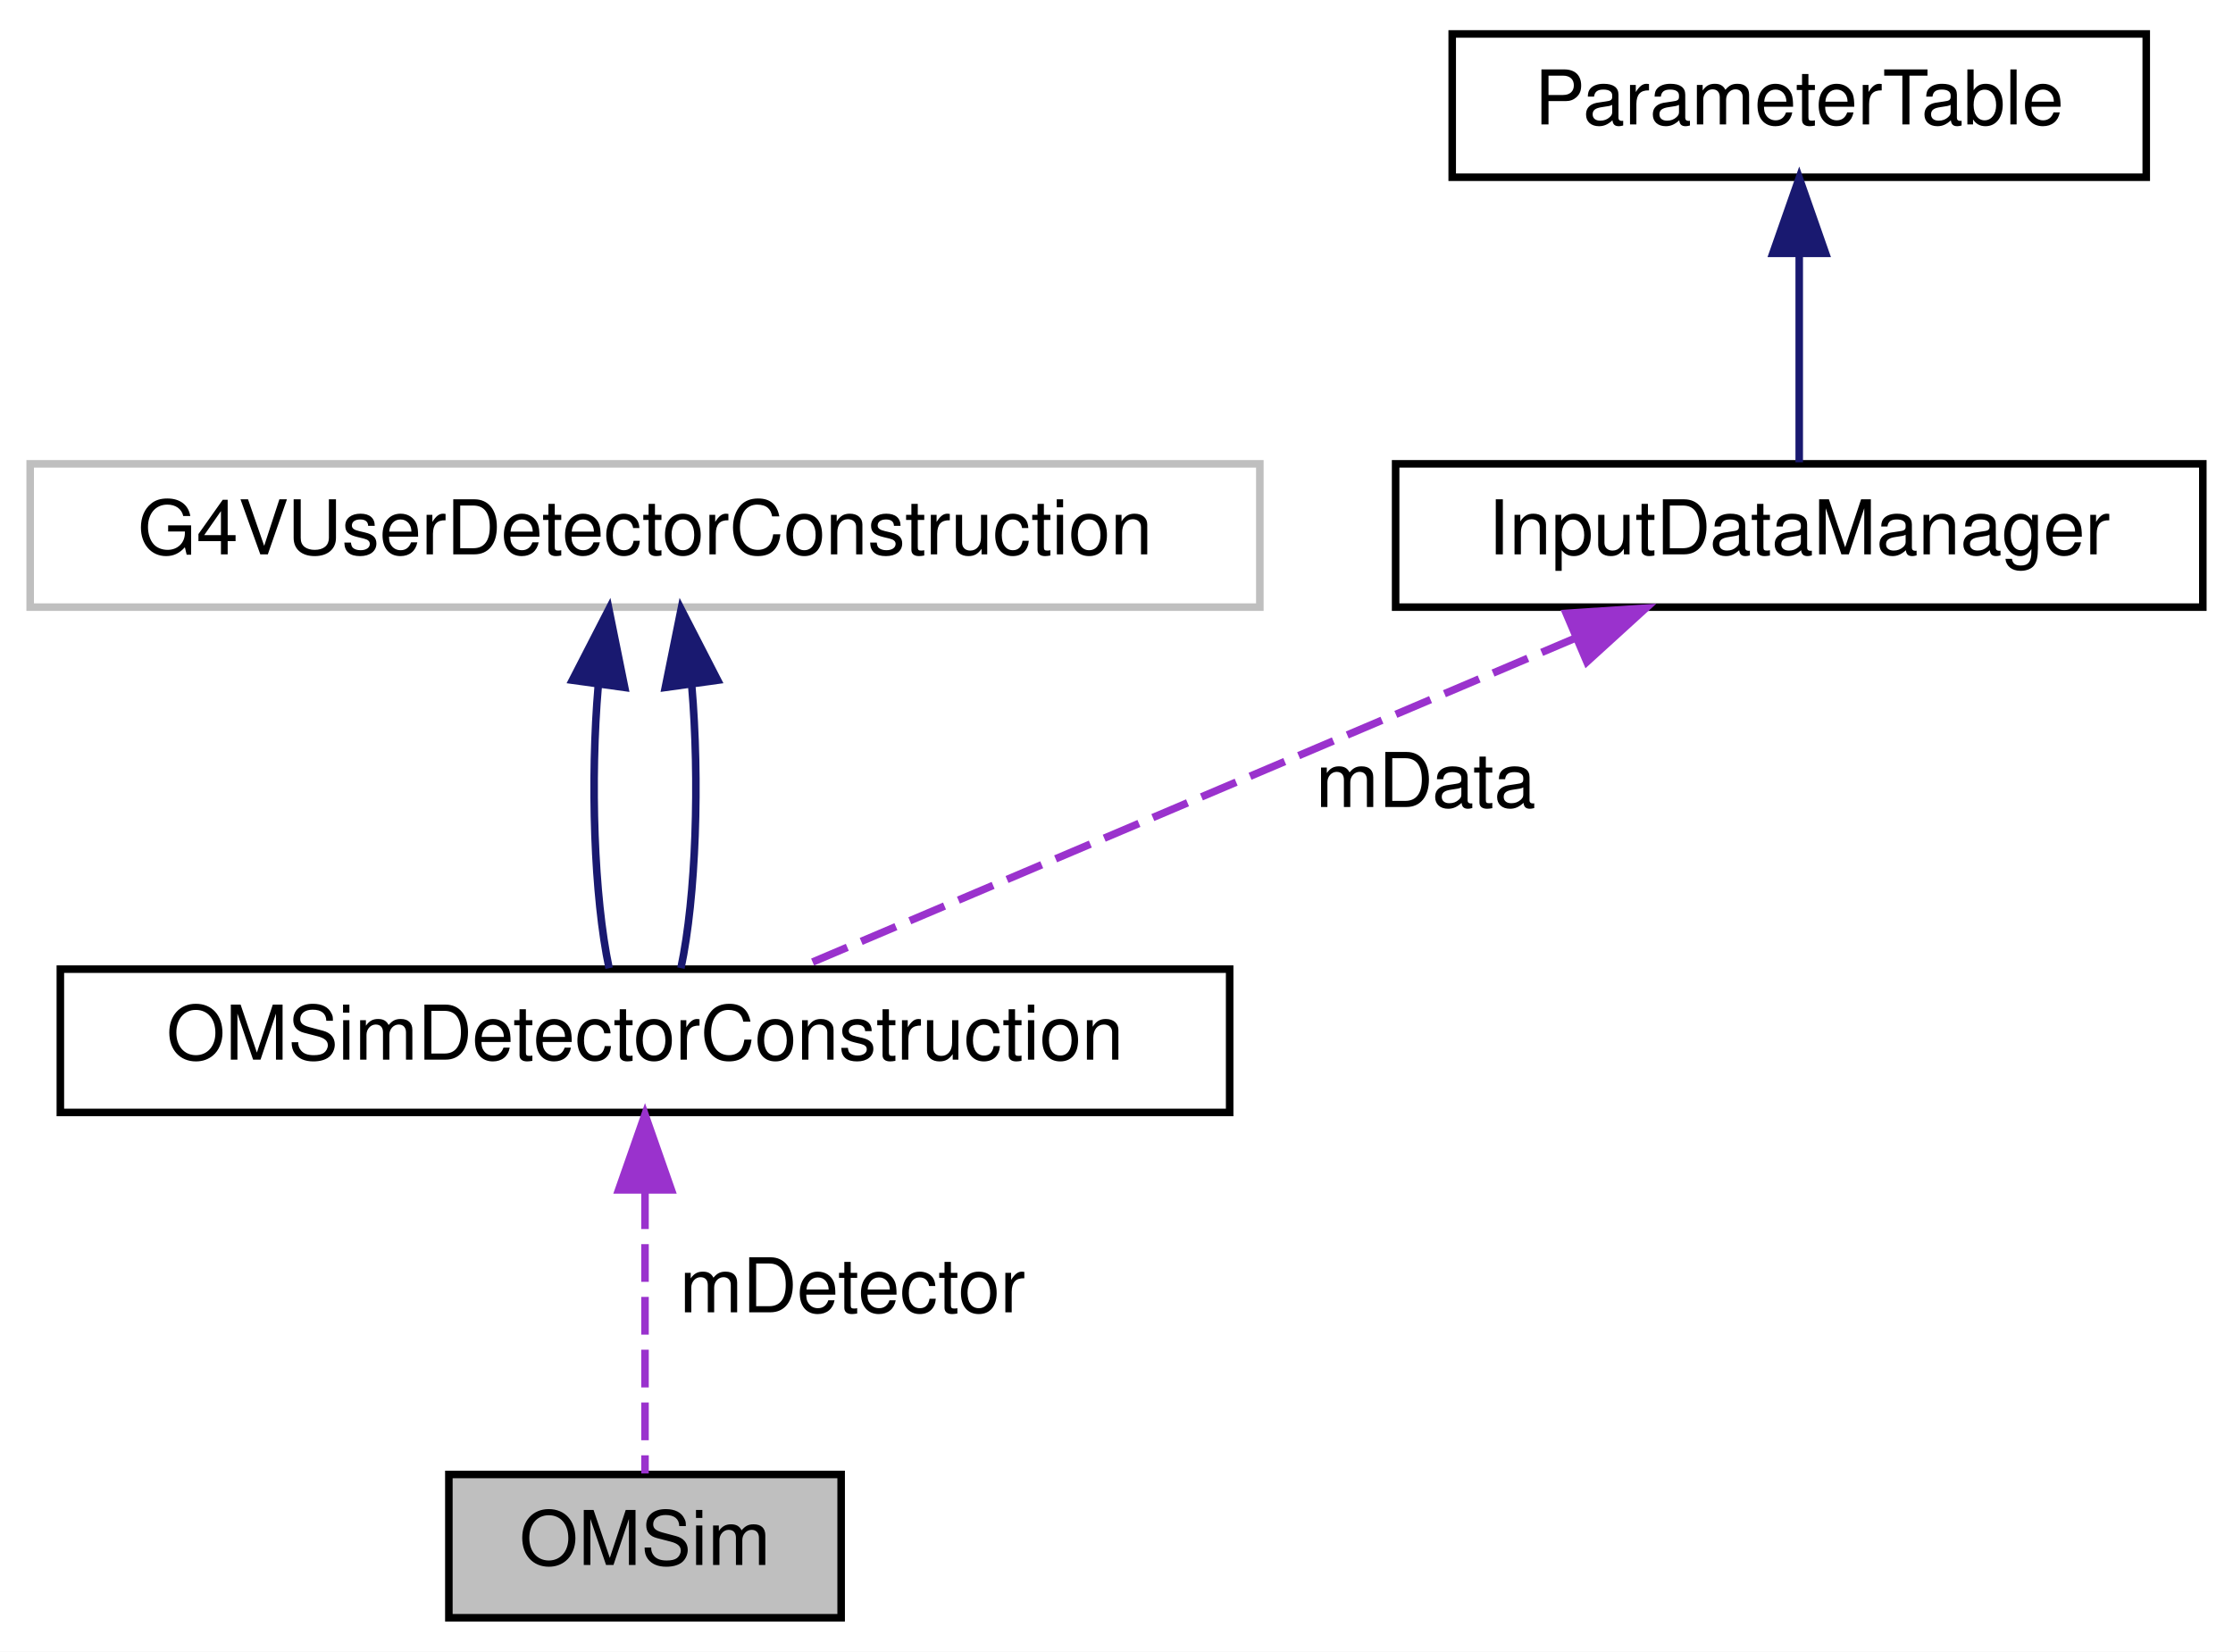
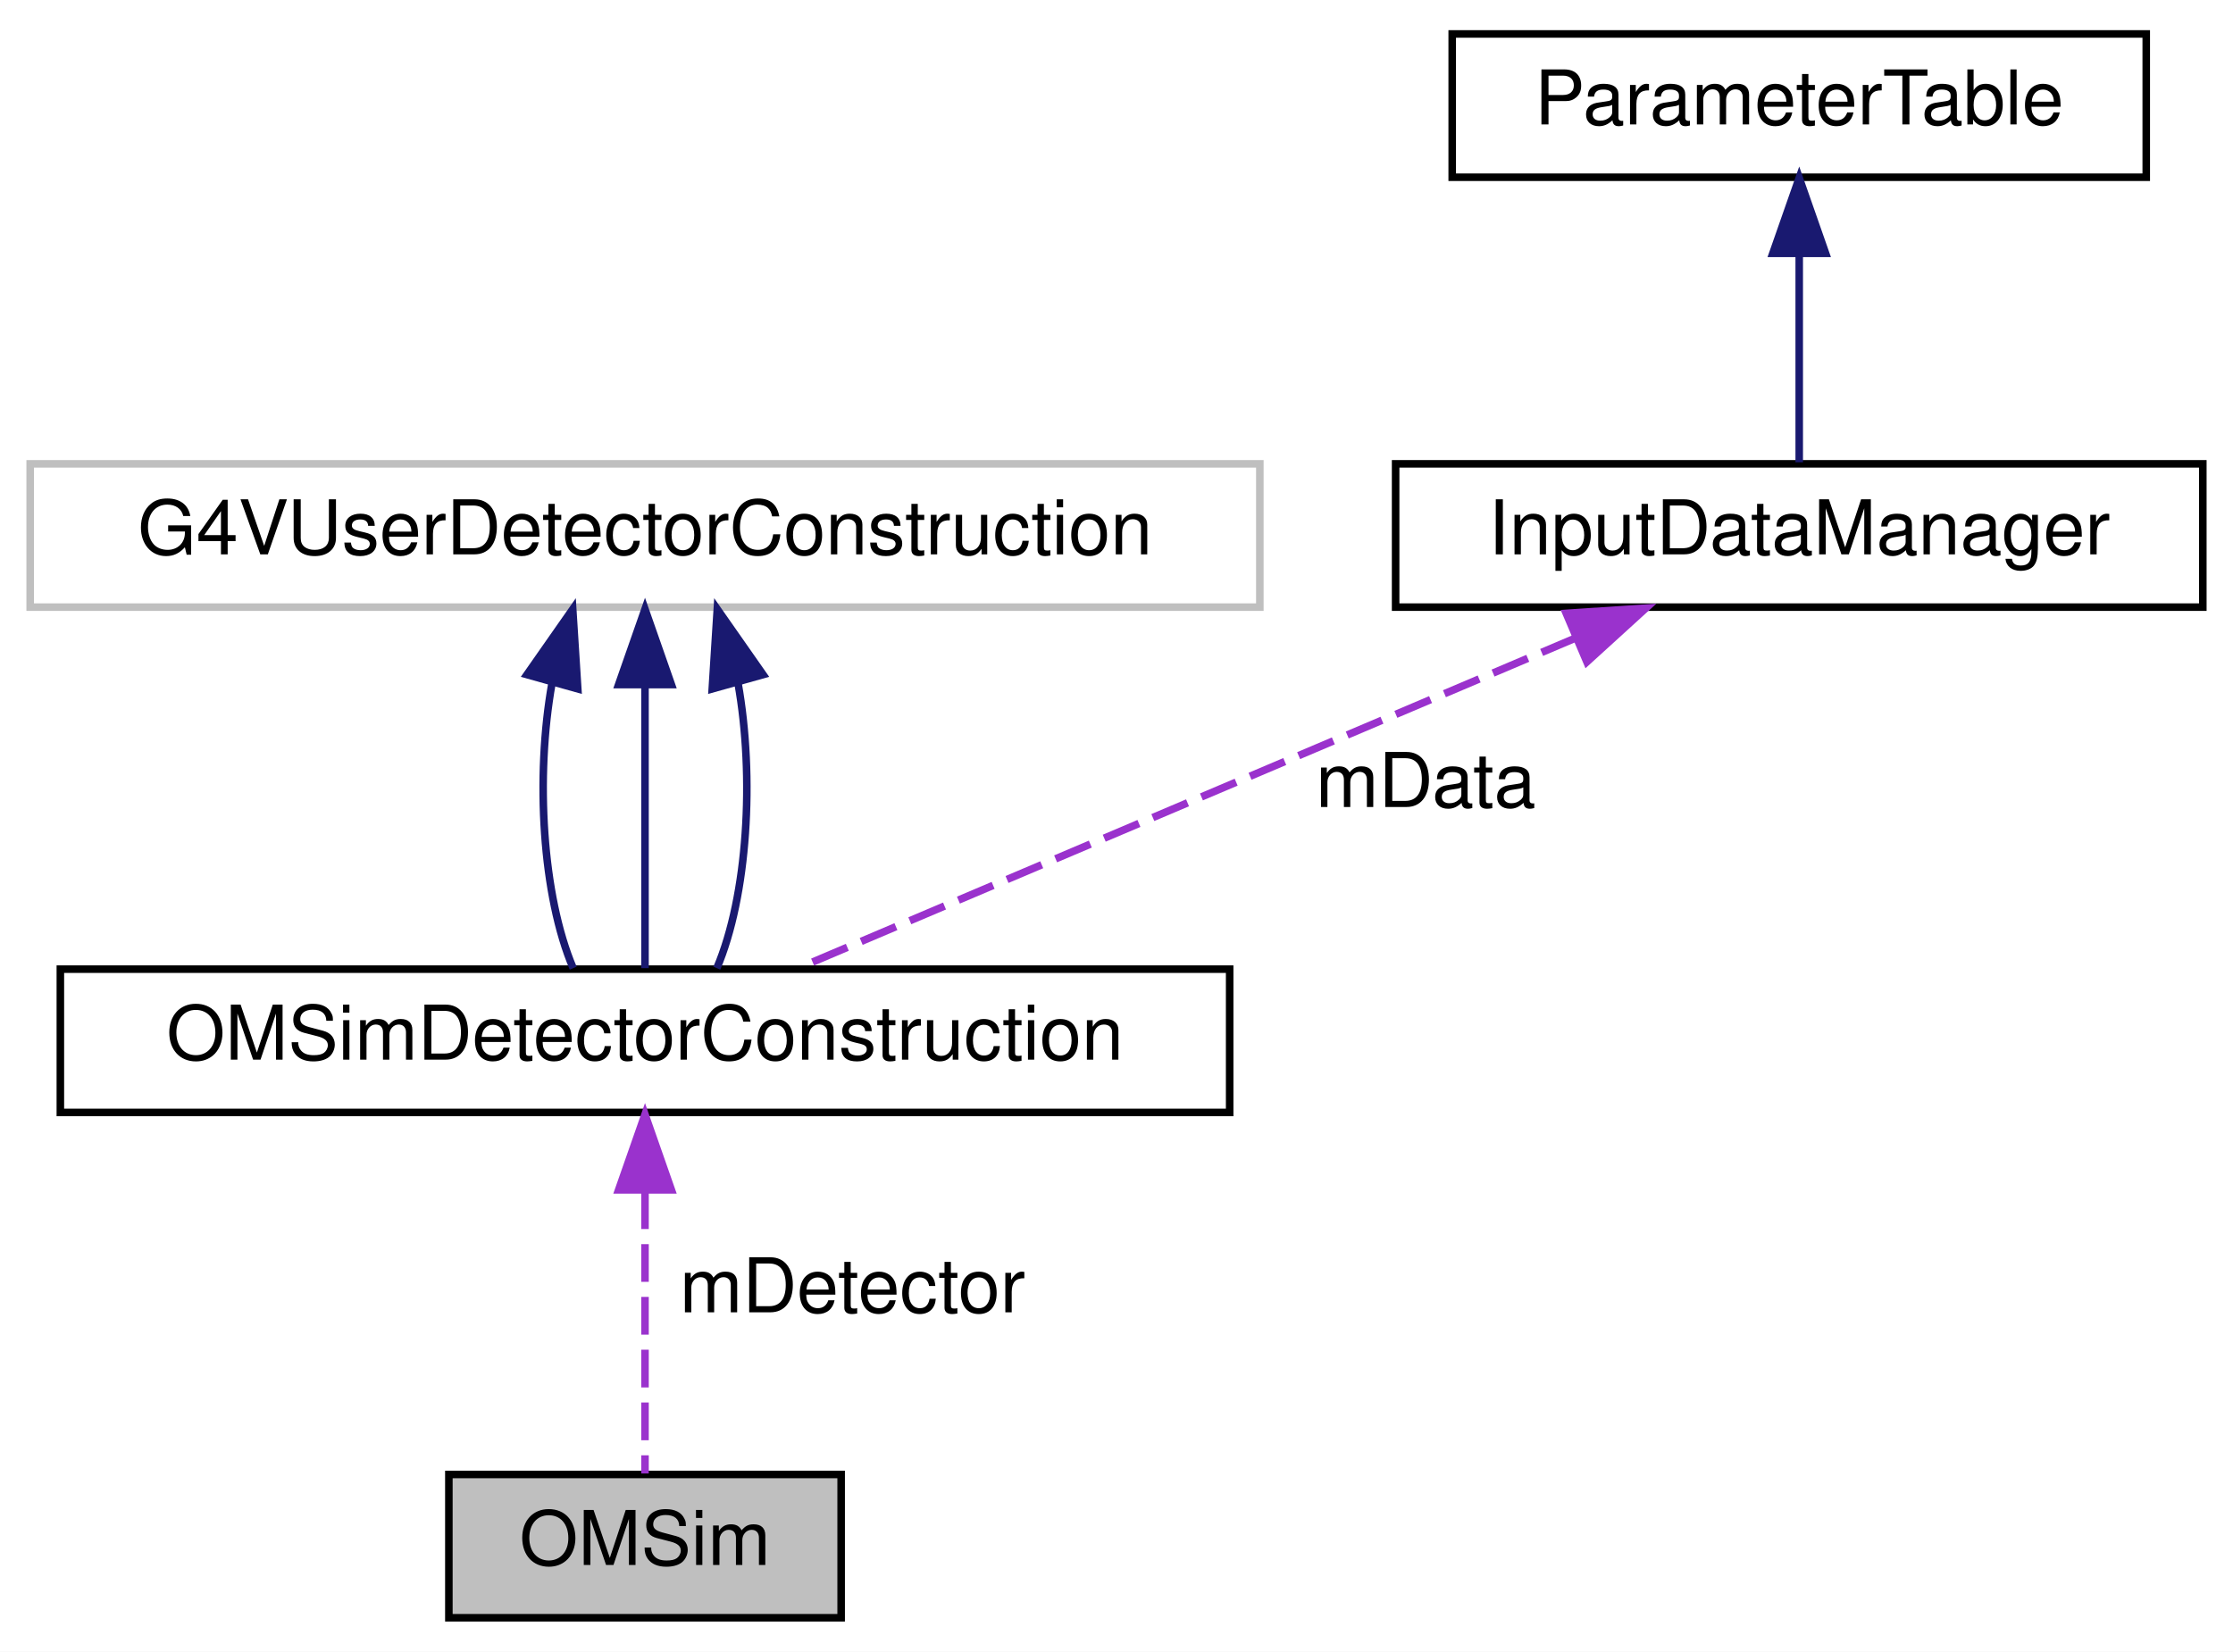
<svg xmlns="http://www.w3.org/2000/svg" xmlns:xlink="http://www.w3.org/1999/xlink" width="296pt" height="219pt" viewBox="0.00 0.00 296.00 219.00">
  <g id="graph0" class="graph" transform="scale(1 1) rotate(0) translate(4 215)">
    <polygon fill="white" stroke="transparent" points="-4,4 -4,-215 292,-215 292,4 -4,4" />
    <g id="node1" class="node">
      <g id="a_node1">
        <a xlink:title="Controls the main simulation process.">
          <polygon fill="#bfbfbf" stroke="black" points="55.5,-0.5 55.5,-19.5 107.5,-19.5 107.5,-0.5 55.5,-0.5" />
          <text text-anchor="middle" x="81.5" y="-7.5" font-family="Helvetica,sans-Serif" font-size="10.00">OMSim</text>
        </a>
      </g>
    </g>
    <g id="node2" class="node">
      <g id="a_node2">
        <a xlink:href="class_o_m_sim_detector_construction.html" target="_top" xlink:title="Class for detector construction in the effective area simulation.">
          <polygon fill="white" stroke="black" points="4,-67.5 4,-86.5 159,-86.5 159,-67.5 4,-67.5" />
          <text text-anchor="middle" x="81.5" y="-74.5" font-family="Helvetica,sans-Serif" font-size="10.00">OMSimDetectorConstruction</text>
        </a>
      </g>
    </g>
    <g id="edge1" class="edge">
      <path fill="none" stroke="#9a32cd" stroke-dasharray="5,2" d="M81.5,-57.04C81.5,-44.67 81.5,-29.12 81.5,-19.63" />
      <polygon fill="#9a32cd" stroke="#9a32cd" points="78,-57.23 81.5,-67.23 85,-57.23 78,-57.23" />
      <text text-anchor="middle" x="109" y="-41" font-family="Helvetica,sans-Serif" font-size="10.00"> mDetector</text>
    </g>
    <g id="node3" class="node">
      <g id="a_node3">
        <a xlink:title=" ">
          <polygon fill="white" stroke="#bfbfbf" points="0,-134.5 0,-153.5 163,-153.5 163,-134.5 0,-134.5" />
          <text text-anchor="middle" x="81.5" y="-141.5" font-family="Helvetica,sans-Serif" font-size="10.00">G4VUserDetectorConstruction</text>
        </a>
      </g>
    </g>
    <g id="edge2" class="edge">
-       <path fill="none" stroke="midnightblue" d="M75.3,-124.04C74.24,-111.67 74.72,-96.12 76.74,-86.63" />
-       <polygon fill="midnightblue" stroke="midnightblue" points="71.87,-124.81 76.71,-134.23 78.81,-123.85 71.87,-124.81" />
+       <path fill="none" stroke="midnightblue" d="M69.17,-124.41C66.95,-111.99 67.89,-96.22 71.98,-86.63" />
+       <polygon fill="midnightblue" stroke="midnightblue" points="65.85,-125.55 71.92,-134.23 72.59,-123.66 65.85,-125.55" />
    </g>
    <g id="edge3" class="edge">
-       <path fill="none" stroke="midnightblue" d="M87.7,-124.04C88.76,-111.67 88.28,-96.12 86.26,-86.63" />
-       <polygon fill="midnightblue" stroke="midnightblue" points="84.19,-123.85 86.29,-134.23 91.13,-124.81 84.19,-123.85" />
+       <path fill="none" stroke="midnightblue" d="M81.5,-124.04C81.5,-111.67 81.5,-96.12 81.5,-86.63" />
+       <polygon fill="midnightblue" stroke="midnightblue" points="78,-124.23 81.5,-134.23 85,-124.23 78,-124.23" />
+     </g>
+     <g id="edge4" class="edge">
+       <path fill="none" stroke="midnightblue" d="M93.83,-124.41C96.05,-111.99 95.11,-96.22 91.02,-86.63" />
+       <polygon fill="midnightblue" stroke="midnightblue" points="90.41,-123.66 91.08,-134.23 97.15,-125.55 90.41,-123.66" />
    </g>
    <g id="node4" class="node">
      <g id="a_node4">
        <a xlink:href="class_input_data_manager.html" target="_top" xlink:title=" ">
          <polygon fill="white" stroke="black" points="181,-134.5 181,-153.5 288,-153.5 288,-134.5 181,-134.5" />
          <text text-anchor="middle" x="234.5" y="-141.5" font-family="Helvetica,sans-Serif" font-size="10.00">InputDataManager</text>
        </a>
      </g>
    </g>
-     <g id="edge4" class="edge">
+     <g id="edge5" class="edge">
      <path fill="none" stroke="#9a32cd" stroke-dasharray="5,2" d="M204.96,-130.45C174.66,-117.58 128.35,-97.9 101.9,-86.67" />
      <polygon fill="#9a32cd" stroke="#9a32cd" points="203.61,-133.68 214.18,-134.37 206.35,-127.24 203.61,-133.68" />
      <text text-anchor="middle" x="185" y="-108" font-family="Helvetica,sans-Serif" font-size="10.00"> mData</text>
    </g>
    <g id="node5" class="node">
      <g id="a_node5">
        <a xlink:href="class_parameter_table.html" target="_top" xlink:title=" ">
          <polygon fill="white" stroke="black" points="188.5,-191.5 188.5,-210.5 280.5,-210.5 280.5,-191.5 188.5,-191.5" />
          <text text-anchor="middle" x="234.5" y="-198.5" font-family="Helvetica,sans-Serif" font-size="10.00">ParameterTable</text>
        </a>
      </g>
    </g>
-     <g id="edge5" class="edge">
+     <g id="edge6" class="edge">
      <path fill="none" stroke="midnightblue" d="M234.5,-181.12C234.5,-171.82 234.5,-161.06 234.5,-153.71" />
      <polygon fill="midnightblue" stroke="midnightblue" points="231,-181.41 234.5,-191.41 238,-181.41 231,-181.41" />
    </g>
  </g>
</svg>
